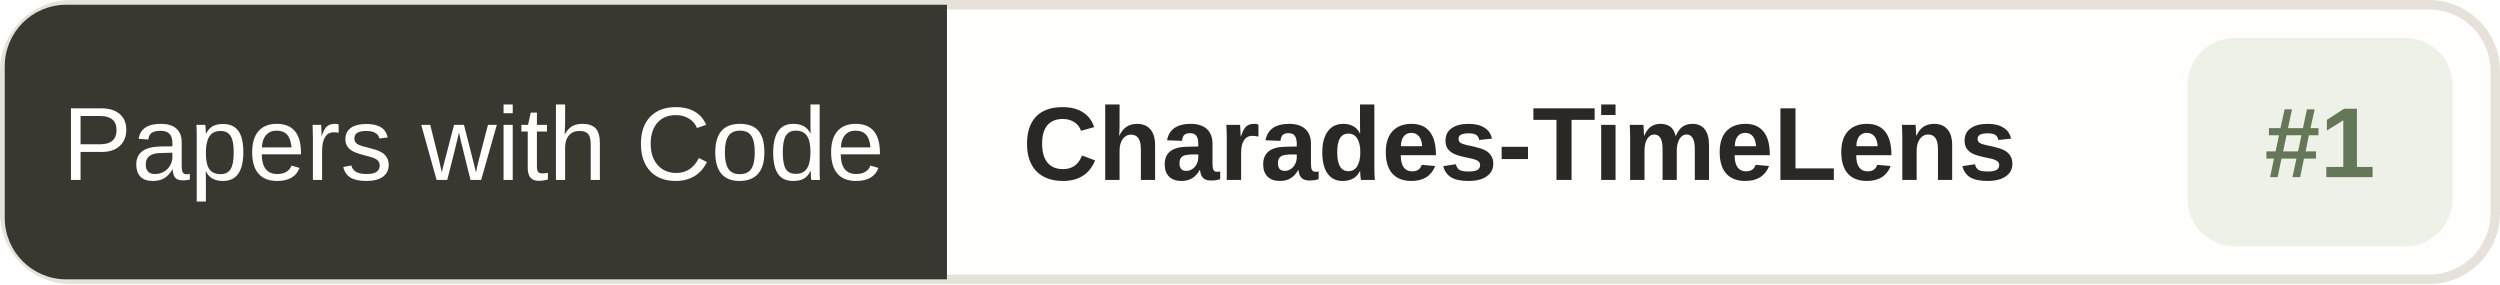
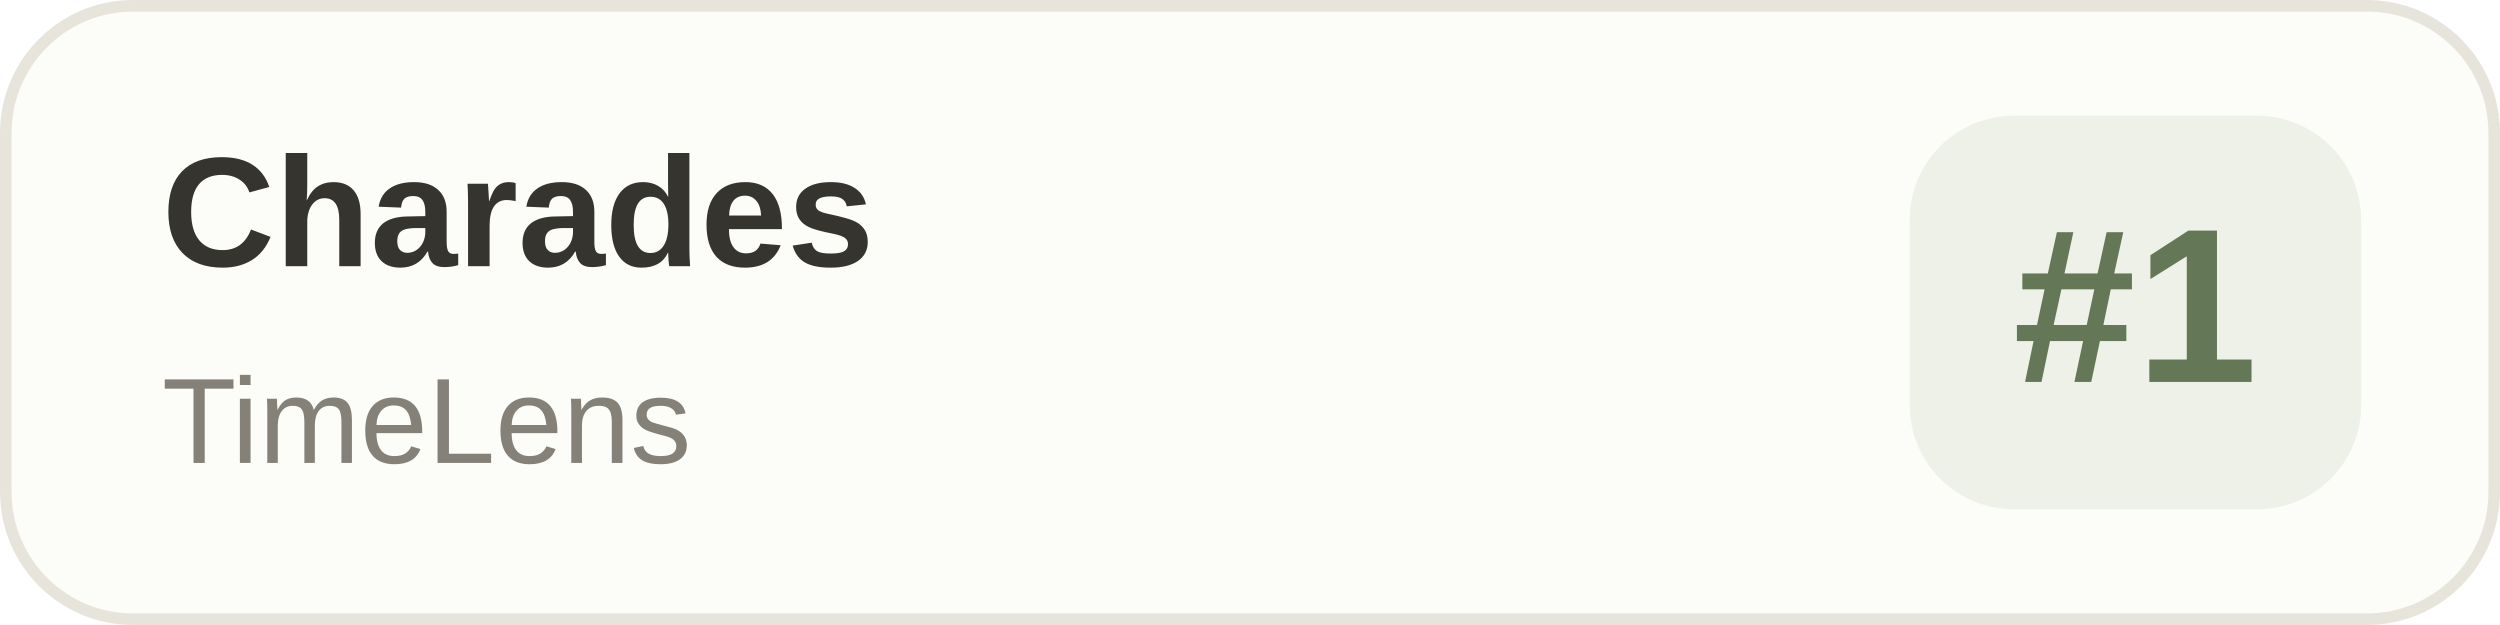
- <svg xmlns="http://www.w3.org/2000/svg" width="264" height="30" viewBox="0 0 264 30" role="img" aria-label="VideoJev-35B-A3B: #1 on Charades-TimeLens, overall mIoU — Papers with Code, 2026-10-17">
-   <rect x="0.5" y="0.5" width="263" height="29" rx="7" fill="#FFFEFC" stroke="#E7E2D9" />
-   <path d="M7 .5H100V29.5H7A6.5 6.5 0 0 1 .5 23V7A6.5 6.5 0 0 1 7 .5Z" fill="#383831" />
-   <text x="50" y="19" text-anchor="middle" font-family="Arial, Helvetica, sans-serif" font-size="11" font-weight="500" fill="#FFFEFC">Papers with Code</text>
-   <text x="108" y="19" font-family="Arial, Helvetica, sans-serif" font-size="11" font-weight="600" fill="#292824">Charades-TimeLens</text>
-   <rect x="231" y="4" width="28" height="22" rx="5" fill="#EDF1E7" />
-   <text x="245.0" y="18.7" text-anchor="middle" font-family="Arial, Helvetica, sans-serif" font-size="10.5" font-weight="700" fill="#647756">#1</text>
+ <svg xmlns="http://www.w3.org/2000/svg" width="216" height="54" viewBox="0 0 216 54" role="img" aria-label="VideoJev-35B-A3B: #1 on Charades-TimeLens, overall mIoU — Papers with Code, 2026-10-17">
+   <rect x="0.5" y="0.5" width="215" height="53" rx="11" fill="#FCFCF8" stroke="#E7E4DC" />
+   <text x="14" y="23" font-family="Arial, Helvetica, sans-serif" font-size="13.5" font-weight="600" fill="#35342F">Charades</text>
+   <text x="14" y="40" font-family="Arial, Helvetica, sans-serif" font-size="10.5" fill="#858179">TimeLens</text>
+   <rect x="165" y="10" width="39" height="34" rx="9" fill="#EDF1E7" />
+   <text x="184.5" y="33" text-anchor="middle" font-family="Arial, Helvetica, sans-serif" font-size="19" font-weight="600" fill="#647756">#1</text>
</svg>
